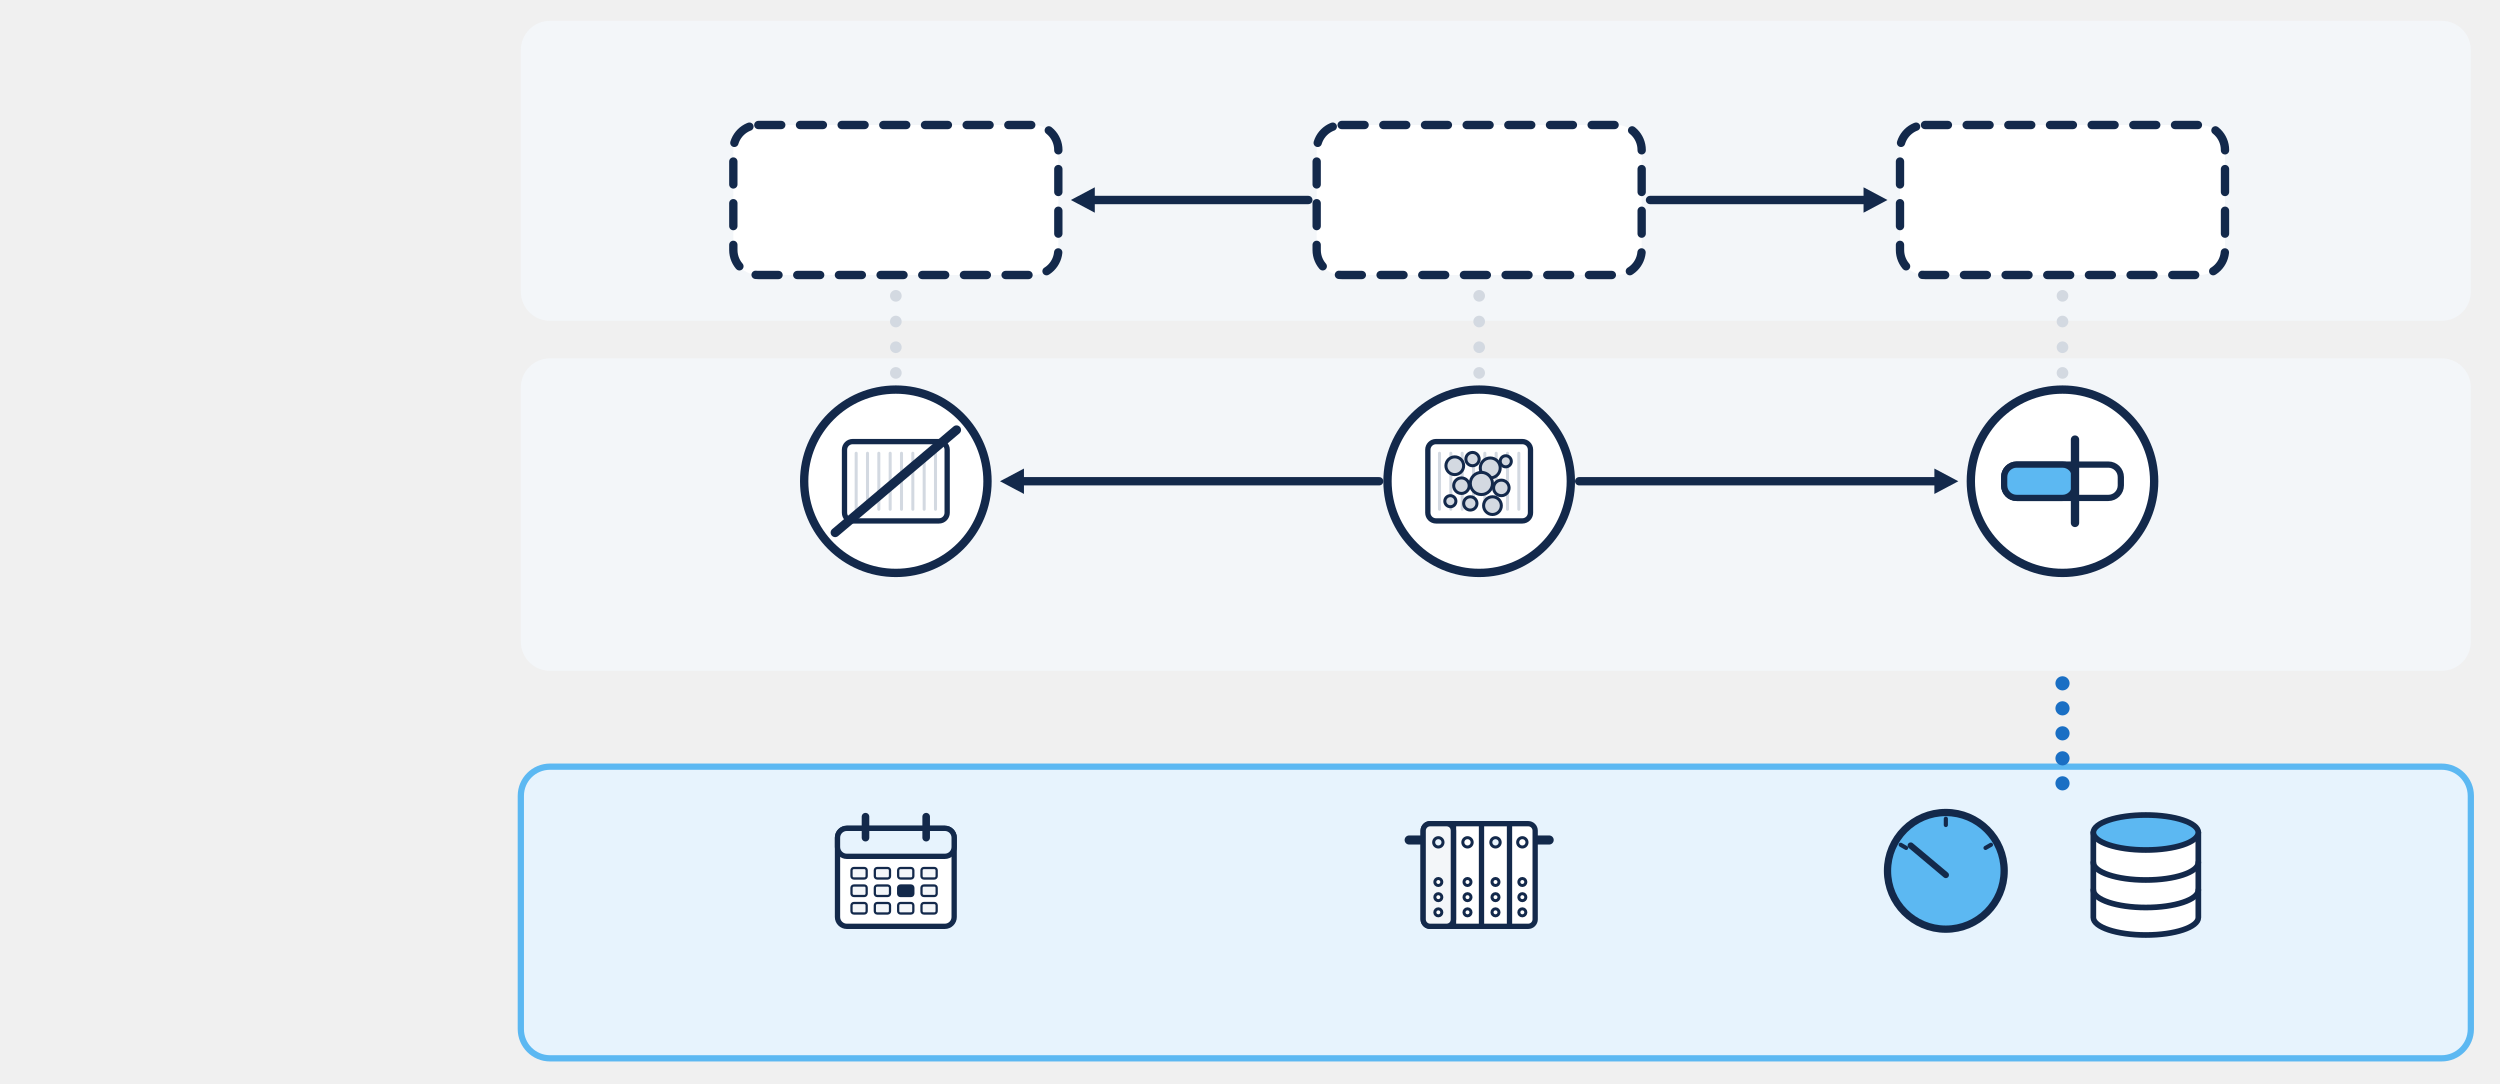
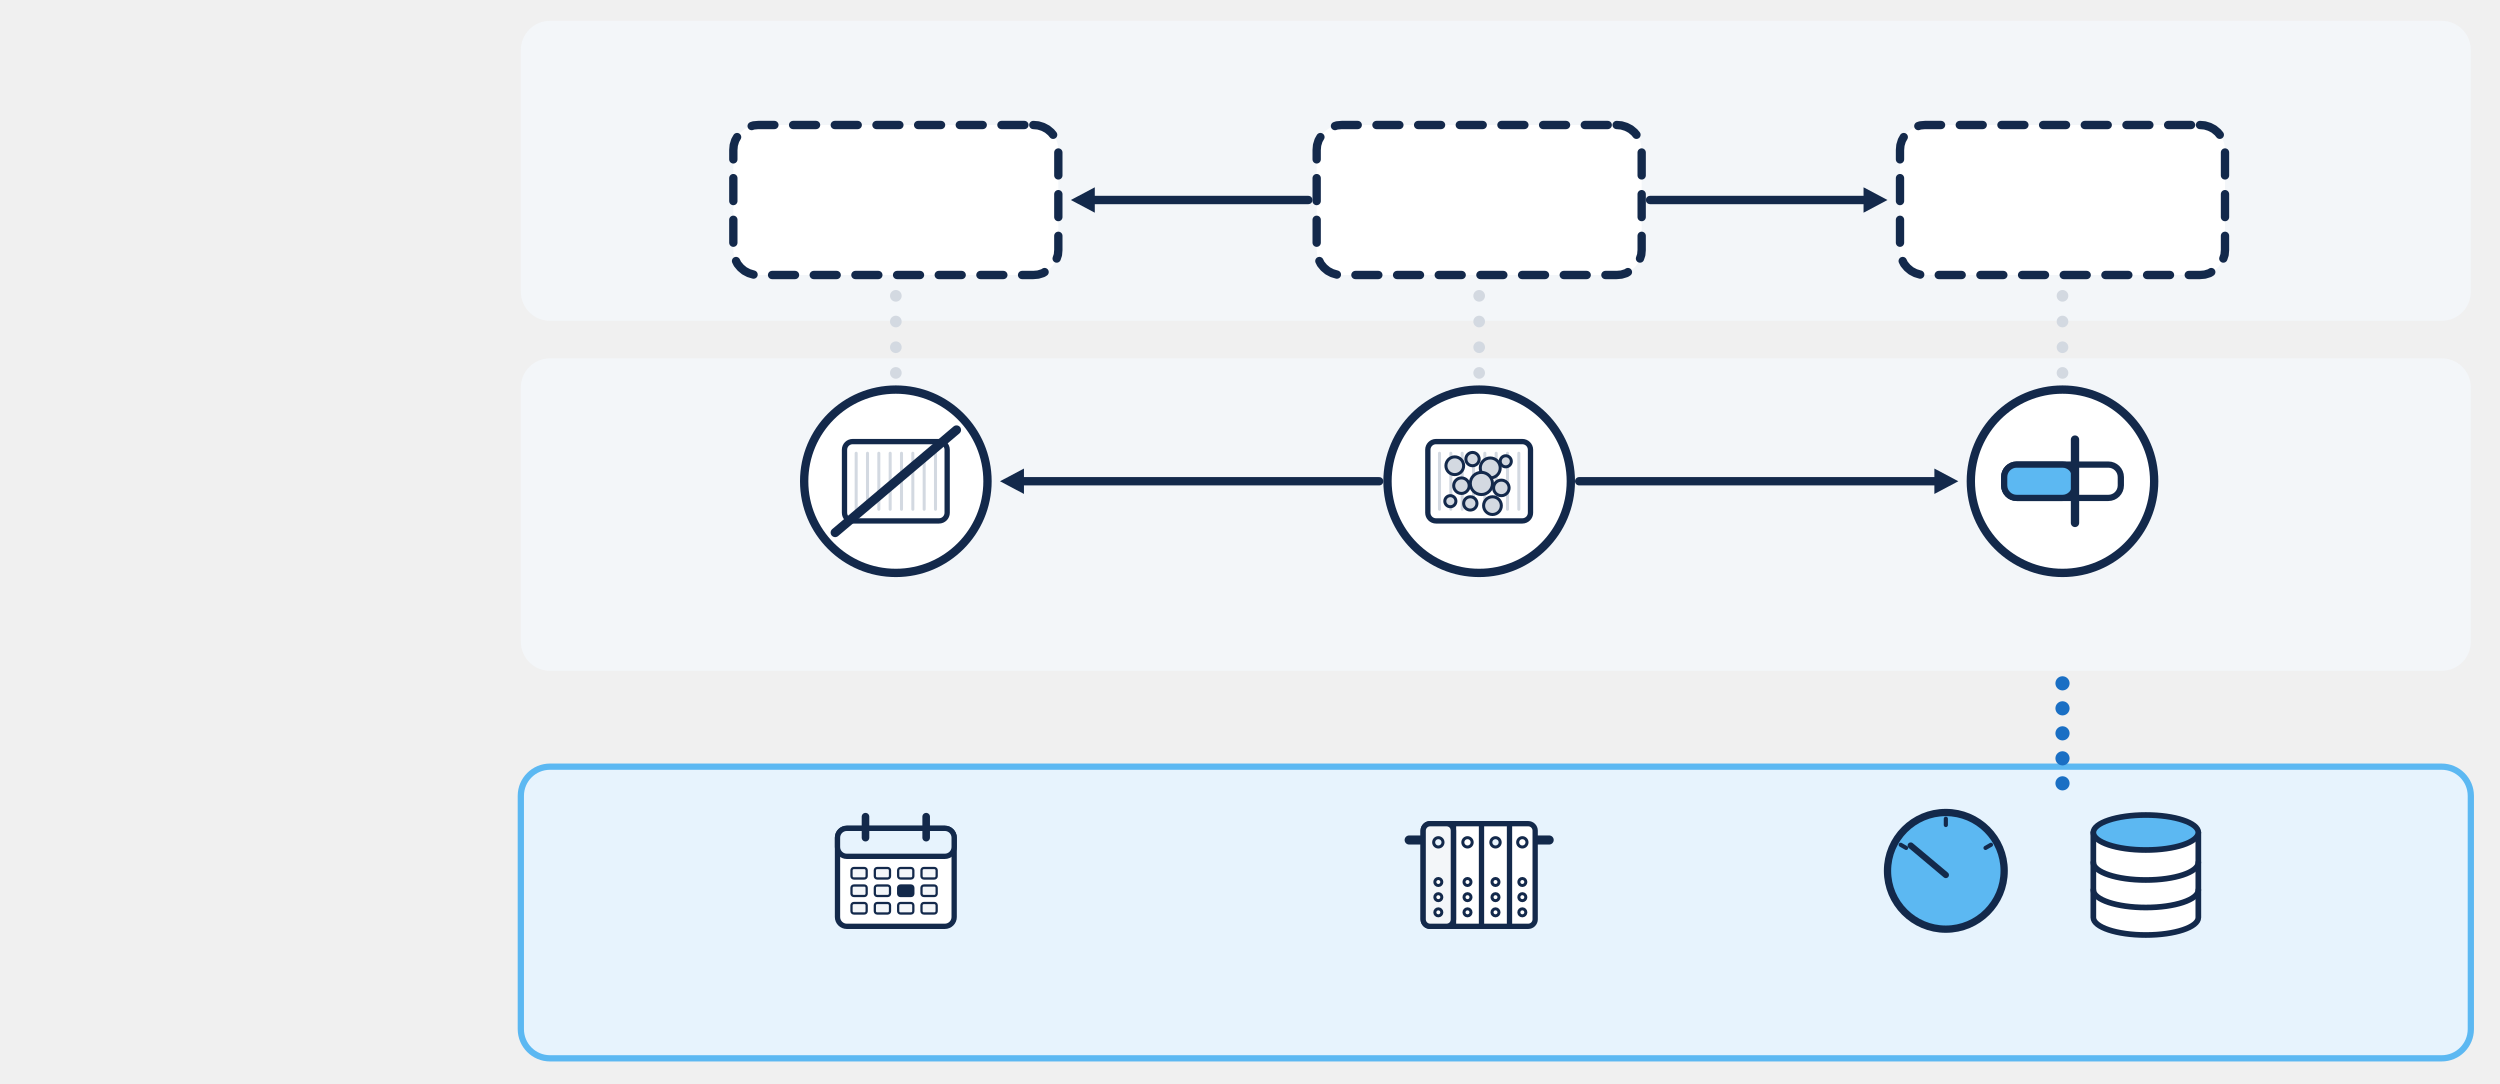
<svg xmlns="http://www.w3.org/2000/svg" viewBox="0 0 1200 520" width="1200" height="520">
  <rect x="250" y="10.0" width="936" height="144" rx="14" ry="14" fill="#F3F6F9" stroke="none" stroke-width="0" stroke-linecap="round" stroke-linejoin="round" />
  <rect x="250" y="172.0" width="936" height="150" rx="14" ry="14" fill="#F3F6F9" stroke="none" stroke-width="0" stroke-linecap="round" stroke-linejoin="round" />
  <rect x="250" y="368.0" width="936" height="140" rx="14" ry="14" fill="#E7F3FD" stroke="#5CB8F2" stroke-width="3" stroke-linecap="round" stroke-linejoin="round" />
  <path d="M 628.0,96.0 L 523.1,96.0" stroke="#13294B" stroke-width="4" fill="none" stroke-linecap="round" stroke-linejoin="round" />
  <polygon points="514.0,96.0 525.5,89.9 525.5,102.1" fill="#13294B" stroke="none" stroke-width="0" stroke-linecap="round" stroke-linejoin="round" />
  <path d="M 662.0,231.0 L 489.1,231.0" stroke="#13294B" stroke-width="4" fill="none" stroke-linecap="round" stroke-linejoin="round" />
  <polygon points="480.0,231.0 491.5,224.9 491.5,237.1" fill="#13294B" stroke="none" stroke-width="0" stroke-linecap="round" stroke-linejoin="round" />
  <path d="M 792.0,96.0 L 896.9,96.0" stroke="#13294B" stroke-width="4" fill="none" stroke-linecap="round" stroke-linejoin="round" />
  <polygon points="906.0,96.0 894.5,102.1 894.5,89.9" fill="#13294B" stroke="none" stroke-width="0" stroke-linecap="round" stroke-linejoin="round" />
  <path d="M 758.0,231.0 L 930.9,231.0" stroke="#13294B" stroke-width="4" fill="none" stroke-linecap="round" stroke-linejoin="round" />
  <polygon points="940.0,231.0 928.5,237.1 928.5,224.9" fill="#13294B" stroke="none" stroke-width="0" stroke-linecap="round" stroke-linejoin="round" />
  <circle cx="430.0" cy="142.0" r="2.8" fill="#D3D9E1" stroke="none" stroke-width="0" stroke-linecap="round" stroke-linejoin="round" />
  <circle cx="430.0" cy="154.333" r="2.8" fill="#D3D9E1" stroke="none" stroke-width="0" stroke-linecap="round" stroke-linejoin="round" />
  <circle cx="430.0" cy="166.667" r="2.8" fill="#D3D9E1" stroke="none" stroke-width="0" stroke-linecap="round" stroke-linejoin="round" />
  <circle cx="430.0" cy="179.0" r="2.8" fill="#D3D9E1" stroke="none" stroke-width="0" stroke-linecap="round" stroke-linejoin="round" />
-   <rect x="352" y="60" width="156" height="72" rx="12" ry="12" fill="#FFFFFF" stroke="#13294B" stroke-width="4" stroke-dasharray="11 9" stroke-linecap="round" stroke-linejoin="round" />
+   <rect x="352" y="60" width="156" height="72" rx="12" ry="12" fill="#FFFFFF" stroke="none" stroke-width="0" stroke-linecap="round" stroke-linejoin="round" />
+   <path d="M 496.0,60.0 L 498.3,60.2 L 500.6,60.9 L 502.7,62.0 L 504.5,63.5 L 505.5,64.7 M 508.0,73.2 L 508.0,84.2 M 508.0,93.2 L 508.0,104.2 M 508.0,113.2 L 508.0,120.0 L 507.8,122.3 L 507.2,124.1 M 501.4,130.6 L 500.6,131.1 L 498.3,131.8 L 496.0,132.0 L 490.6,132.0 M 481.6,132.0 L 470.6,132.0 M 461.6,132.0 L 450.6,132.0 M 441.6,132.0 L 430.6,132.0 M 421.6,132.0 L 410.6,132.0 M 401.6,132.0 L 390.6,132.0 M 381.6,132.0 L 370.6,132.0 M 361.7,131.8 L 359.4,131.1 L 357.3,130.0 L 355.5,128.5 L 354.0,126.7 L 353.3,125.3 M 352.0,116.5 L 352.0,105.5 M 352.0,96.5 L 352.0,85.5 M 352.0,76.5 L 352.0,72.0 L 352.2,69.7 L 352.9,67.4 L 353.8,65.8 M 360.8,60.5 L 361.7,60.2 L 364.0,60.0 L 371.7,60.0 M 380.7,60.0 L 391.7,60.0 M 400.7,60.0 L 411.7,60.0 M 420.7,60.0 L 431.7,60.0 M 440.7,60.0 L 451.7,60.0 M 460.7,60.0 L 471.7,60.0 M 480.7,60.0 L 491.7,60.0" fill="none" stroke="#13294B" stroke-width="4" stroke-linecap="round" stroke-linejoin="round" />
  <circle cx="430" cy="231" r="44" fill="#FFFFFF" stroke="#13294B" stroke-width="4" stroke-linecap="round" stroke-linejoin="round" />
  <circle cx="710.0" cy="142.0" r="2.8" fill="#D3D9E1" stroke="none" stroke-width="0" stroke-linecap="round" stroke-linejoin="round" />
  <circle cx="710.0" cy="154.333" r="2.8" fill="#D3D9E1" stroke="none" stroke-width="0" stroke-linecap="round" stroke-linejoin="round" />
  <circle cx="710.0" cy="166.667" r="2.8" fill="#D3D9E1" stroke="none" stroke-width="0" stroke-linecap="round" stroke-linejoin="round" />
  <circle cx="710.0" cy="179.0" r="2.8" fill="#D3D9E1" stroke="none" stroke-width="0" stroke-linecap="round" stroke-linejoin="round" />
-   <rect x="632" y="60" width="156" height="72" rx="12" ry="12" fill="#FFFFFF" stroke="#13294B" stroke-width="4" stroke-dasharray="11 9" stroke-linecap="round" stroke-linejoin="round" />
+   <rect x="632" y="60" width="156" height="72" rx="12" ry="12" fill="#FFFFFF" stroke="none" stroke-width="0" stroke-linecap="round" stroke-linejoin="round" />
+   <path d="M 776.0,60.0 L 778.3,60.2 L 780.6,60.9 L 782.7,62.0 L 784.5,63.5 L 785.5,64.7 M 788.0,73.2 L 788.0,84.2 M 788.0,93.2 L 788.0,104.2 M 788.0,113.2 L 788.0,120.0 L 787.8,122.3 L 787.2,124.1 M 781.4,130.6 L 780.6,131.1 L 778.3,131.8 L 776.0,132.0 L 770.6,132.0 M 761.6,132.0 L 750.6,132.0 M 741.6,132.0 L 730.6,132.0 M 721.6,132.0 L 710.6,132.0 M 701.6,132.0 L 690.6,132.0 M 681.6,132.0 L 670.6,132.0 M 661.6,132.0 L 650.6,132.0 M 641.7,131.8 L 639.4,131.1 L 637.3,130.0 L 635.5,128.5 L 634.0,126.7 L 633.3,125.3 M 632.0,116.5 L 632.0,105.5 M 632.0,96.5 L 632.0,85.5 M 632.0,76.5 L 632.0,72.0 L 632.2,69.7 L 632.9,67.4 L 633.8,65.8 M 640.8,60.5 L 641.7,60.2 L 644.0,60.0 L 651.7,60.0 M 660.7,60.0 L 671.7,60.0 M 680.7,60.0 L 691.7,60.0 M 700.7,60.0 L 711.7,60.0 M 720.7,60.0 L 731.7,60.0 M 740.7,60.0 L 751.7,60.0 M 760.7,60.0 L 771.7,60.0" fill="none" stroke="#13294B" stroke-width="4" stroke-linecap="round" stroke-linejoin="round" />
  <circle cx="710" cy="231" r="44" fill="#FFFFFF" stroke="#13294B" stroke-width="4" stroke-linecap="round" stroke-linejoin="round" />
  <circle cx="990.0" cy="142.0" r="2.8" fill="#D3D9E1" stroke="none" stroke-width="0" stroke-linecap="round" stroke-linejoin="round" />
  <circle cx="990.0" cy="154.333" r="2.8" fill="#D3D9E1" stroke="none" stroke-width="0" stroke-linecap="round" stroke-linejoin="round" />
  <circle cx="990.0" cy="166.667" r="2.8" fill="#D3D9E1" stroke="none" stroke-width="0" stroke-linecap="round" stroke-linejoin="round" />
  <circle cx="990.0" cy="179.0" r="2.8" fill="#D3D9E1" stroke="none" stroke-width="0" stroke-linecap="round" stroke-linejoin="round" />
-   <rect x="912" y="60" width="156" height="72" rx="12" ry="12" fill="#FFFFFF" stroke="#13294B" stroke-width="4" stroke-dasharray="11 9" stroke-linecap="round" stroke-linejoin="round" />
+   <rect x="912" y="60" width="156" height="72" rx="12" ry="12" fill="#FFFFFF" stroke="none" stroke-width="0" stroke-linecap="round" stroke-linejoin="round" />
+   <path d="M 1056.0,60.0 L 1058.3,60.2 L 1060.6,60.9 L 1062.7,62.0 L 1064.5,63.5 L 1065.5,64.7 M 1068.0,73.2 L 1068.0,84.2 M 1068.0,93.2 L 1068.0,104.2 M 1068.0,113.2 L 1068.0,120.0 L 1067.8,122.3 L 1067.2,124.1 M 1061.4,130.6 L 1060.6,131.1 L 1058.3,131.8 L 1056.0,132.0 L 1050.6,132.0 M 1041.6,132.0 L 1030.6,132.0 M 1021.6,132.0 L 1010.6,132.0 M 1001.6,132.0 L 990.6,132.0 M 981.6,132.0 L 970.6,132.0 M 961.6,132.0 L 950.6,132.0 M 941.6,132.0 L 930.6,132.0 M 921.7,131.8 L 919.4,131.1 L 917.3,130.0 L 915.5,128.5 L 914.0,126.7 L 913.3,125.3 M 912.0,116.5 L 912.0,105.5 M 912.0,96.5 L 912.0,85.5 M 912.0,76.5 L 912.0,72.0 L 912.2,69.7 L 912.9,67.4 L 913.8,65.8 M 920.8,60.5 L 921.7,60.2 L 924.0,60.0 L 931.7,60.0 M 940.7,60.0 L 951.7,60.0 M 960.7,60.0 L 971.7,60.0 M 980.7,60.0 L 991.7,60.0 M 1000.7,60.0 L 1011.7,60.0 M 1020.7,60.0 L 1031.7,60.0 M 1040.7,60.0 L 1051.7,60.0" fill="none" stroke="#13294B" stroke-width="4" stroke-linecap="round" stroke-linejoin="round" />
  <circle cx="990" cy="231" r="44" fill="#FFFFFF" stroke="#13294B" stroke-width="4" stroke-linecap="round" stroke-linejoin="round" />
  <g transform="translate(430 231) scale(0.56)">
    <rect x="-44" y="-34" width="88" height="68" rx="7" ry="7" fill="#FFFFFF" stroke="#13294B" stroke-width="4.55" stroke-linecap="round" stroke-linejoin="round" />
    <line x1="-34.0" y1="-24" x2="-34.0" y2="24" stroke="#D3D9E1" stroke-width="2.60" fill="none" stroke-linecap="round" stroke-linejoin="round" />
    <line x1="-24.286" y1="-24" x2="-24.286" y2="24" stroke="#D3D9E1" stroke-width="2.60" fill="none" stroke-linecap="round" stroke-linejoin="round" />
    <line x1="-14.571" y1="-24" x2="-14.571" y2="24" stroke="#D3D9E1" stroke-width="2.60" fill="none" stroke-linecap="round" stroke-linejoin="round" />
    <line x1="-4.857" y1="-24" x2="-4.857" y2="24" stroke="#D3D9E1" stroke-width="2.60" fill="none" stroke-linecap="round" stroke-linejoin="round" />
    <line x1="4.857" y1="-24" x2="4.857" y2="24" stroke="#D3D9E1" stroke-width="2.60" fill="none" stroke-linecap="round" stroke-linejoin="round" />
    <line x1="14.571" y1="-24" x2="14.571" y2="24" stroke="#D3D9E1" stroke-width="2.60" fill="none" stroke-linecap="round" stroke-linejoin="round" />
    <line x1="24.286" y1="-24" x2="24.286" y2="24" stroke="#D3D9E1" stroke-width="2.60" fill="none" stroke-linecap="round" stroke-linejoin="round" />
    <line x1="34.0" y1="-24" x2="34.0" y2="24" stroke="#D3D9E1" stroke-width="2.60" fill="none" stroke-linecap="round" stroke-linejoin="round" />
    <line x1="-52" y1="44" x2="52" y2="-44" stroke="#13294B" stroke-width="7.80" fill="none" stroke-linecap="round" stroke-linejoin="round" />
  </g>
  <g transform="translate(710 231) scale(0.56)">
    <rect x="-44" y="-34" width="88" height="68" rx="7" ry="7" fill="#FFFFFF" stroke="#13294B" stroke-width="4.55" stroke-linecap="round" stroke-linejoin="round" />
    <line x1="-34.0" y1="-24" x2="-34.0" y2="24" stroke="#D3D9E1" stroke-width="2.60" fill="none" stroke-linecap="round" stroke-linejoin="round" />
    <line x1="-24.286" y1="-24" x2="-24.286" y2="24" stroke="#D3D9E1" stroke-width="2.60" fill="none" stroke-linecap="round" stroke-linejoin="round" />
    <line x1="-14.571" y1="-24" x2="-14.571" y2="24" stroke="#D3D9E1" stroke-width="2.60" fill="none" stroke-linecap="round" stroke-linejoin="round" />
    <line x1="-4.857" y1="-24" x2="-4.857" y2="24" stroke="#D3D9E1" stroke-width="2.60" fill="none" stroke-linecap="round" stroke-linejoin="round" />
    <line x1="4.857" y1="-24" x2="4.857" y2="24" stroke="#D3D9E1" stroke-width="2.60" fill="none" stroke-linecap="round" stroke-linejoin="round" />
    <line x1="14.571" y1="-24" x2="14.571" y2="24" stroke="#D3D9E1" stroke-width="2.60" fill="none" stroke-linecap="round" stroke-linejoin="round" />
    <line x1="24.286" y1="-24" x2="24.286" y2="24" stroke="#D3D9E1" stroke-width="2.60" fill="none" stroke-linecap="round" stroke-linejoin="round" />
    <line x1="34.0" y1="-24" x2="34.0" y2="24" stroke="#D3D9E1" stroke-width="2.60" fill="none" stroke-linecap="round" stroke-linejoin="round" />
    <circle cx="-20.9" cy="-13.3" r="7.6" fill="#D3D9E1" stroke="#13294B" stroke-width="2.60" stroke-linecap="round" stroke-linejoin="round" />
    <circle cx="-5.7" cy="-19.0" r="5.7" fill="#D3D9E1" stroke="#13294B" stroke-width="2.60" stroke-linecap="round" stroke-linejoin="round" />
    <circle cx="9.5" cy="-11.4" r="8.55" fill="#D3D9E1" stroke="#13294B" stroke-width="2.60" stroke-linecap="round" stroke-linejoin="round" />
    <circle cx="22.8" cy="-17.1" r="4.75" fill="#D3D9E1" stroke="#13294B" stroke-width="2.60" stroke-linecap="round" stroke-linejoin="round" />
    <circle cx="-15.2" cy="3.8" r="6.65" fill="#D3D9E1" stroke="#13294B" stroke-width="2.60" stroke-linecap="round" stroke-linejoin="round" />
    <circle cx="1.9" cy="1.9" r="9.5" fill="#D3D9E1" stroke="#13294B" stroke-width="2.60" stroke-linecap="round" stroke-linejoin="round" />
    <circle cx="19.0" cy="5.7" r="6.65" fill="#D3D9E1" stroke="#13294B" stroke-width="2.60" stroke-linecap="round" stroke-linejoin="round" />
    <circle cx="-7.6" cy="19.0" r="5.7" fill="#D3D9E1" stroke="#13294B" stroke-width="2.60" stroke-linecap="round" stroke-linejoin="round" />
    <circle cx="11.4" cy="20.9" r="7.6" fill="#D3D9E1" stroke="#13294B" stroke-width="2.60" stroke-linecap="round" stroke-linejoin="round" />
    <circle cx="-24.7" cy="17.1" r="4.75" fill="#D3D9E1" stroke="#13294B" stroke-width="2.60" stroke-linecap="round" stroke-linejoin="round" />
  </g>
  <rect x="962" y="223" width="56" height="16" rx="6" ry="6" fill="#FFFFFF" stroke="#13294B" stroke-width="3" stroke-linecap="round" stroke-linejoin="round" />
  <rect x="962" y="223" width="34" height="16" rx="6" ry="6" fill="#5CB8F2" stroke="#13294B" stroke-width="3" stroke-linecap="round" stroke-linejoin="round" />
  <line x1="996" y1="211" x2="996" y2="251" stroke="#13294B" stroke-width="4" fill="none" stroke-linecap="round" stroke-linejoin="round" />
  <circle cx="990.0" cy="328.0" r="3.4" fill="#1A6FC4" stroke="none" stroke-width="0" stroke-linecap="round" stroke-linejoin="round" />
  <circle cx="990.0" cy="340.0" r="3.4" fill="#1A6FC4" stroke="none" stroke-width="0" stroke-linecap="round" stroke-linejoin="round" />
  <circle cx="990.0" cy="352.0" r="3.4" fill="#1A6FC4" stroke="none" stroke-width="0" stroke-linecap="round" stroke-linejoin="round" />
  <circle cx="990.0" cy="364.0" r="3.4" fill="#1A6FC4" stroke="none" stroke-width="0" stroke-linecap="round" stroke-linejoin="round" />
  <circle cx="990.0" cy="376.0" r="3.4" fill="#1A6FC4" stroke="none" stroke-width="0" stroke-linecap="round" stroke-linejoin="round" />
  <circle cx="934" cy="418" r="28" fill="#5CB8F2" stroke="#13294B" stroke-width="3.5" stroke-linecap="round" stroke-linejoin="round" />
  <line x1="914.947" y1="407.0" x2="912.349" y2="405.5" stroke="#13294B" stroke-width="2" fill="none" stroke-linecap="round" stroke-linejoin="round" />
  <line x1="934.0" y1="396.0" x2="934.0" y2="393.0" stroke="#13294B" stroke-width="2" fill="none" stroke-linecap="round" stroke-linejoin="round" />
  <line x1="953.053" y1="407.0" x2="955.651" y2="405.5" stroke="#13294B" stroke-width="2" fill="none" stroke-linecap="round" stroke-linejoin="round" />
  <line x1="934" y1="420" x2="917.147" y2="405.859" stroke="#13294B" stroke-width="3" fill="none" stroke-linecap="round" stroke-linejoin="round" />
  <g transform="translate(1030 420) scale(0.6)">
    <path d="M -42,-34 L -42,34 A 42 14 0 0 0 42,34 L 42,-34" stroke="#13294B" stroke-width="4.55" fill="#FFFFFF" stroke-linecap="round" stroke-linejoin="round" />
    <ellipse cx="0" cy="-34" rx="42" ry="14" fill="#5CB8F2" stroke="#13294B" stroke-width="4.55" stroke-linecap="round" stroke-linejoin="round" />
    <path d="M -42,-10 A 42 14 0 0 0 42,-10" stroke="#13294B" stroke-width="4.55" fill="none" stroke-linecap="round" stroke-linejoin="round" />
    <path d="M -42,12 A 42 14 0 0 0 42,12" stroke="#13294B" stroke-width="4.55" fill="none" stroke-linecap="round" stroke-linejoin="round" />
  </g>
  <g transform="translate(710 420) scale(0.56)">
    <line x1="-60" y1="-30" x2="60" y2="-30" stroke="#13294B" stroke-width="7.80" fill="none" stroke-linecap="round" stroke-linejoin="round" />
    <rect x="-48" y="-44" width="96" height="88" rx="6" ry="6" fill="#FFFFFF" stroke="#13294B" stroke-width="4.55" stroke-linecap="round" stroke-linejoin="round" />
    <rect x="-48" y="-44" width="26" height="88" rx="6" ry="6" fill="#F3F6F9" stroke="#13294B" stroke-width="4.55" stroke-linecap="round" stroke-linejoin="round" />
    <line x1="-22" y1="-44" x2="-22" y2="44" stroke="#13294B" stroke-width="4.55" fill="none" stroke-linecap="round" stroke-linejoin="round" />
    <line x1="2" y1="-44" x2="2" y2="44" stroke="#13294B" stroke-width="4.55" fill="none" stroke-linecap="round" stroke-linejoin="round" />
    <line x1="26" y1="-44" x2="26" y2="44" stroke="#13294B" stroke-width="4.55" fill="none" stroke-linecap="round" stroke-linejoin="round" />
    <circle cx="-35" cy="-28" r="4" fill="#E7F3FD" stroke="#13294B" stroke-width="2.60" stroke-linecap="round" stroke-linejoin="round" />
    <circle cx="-35" cy="6" r="3" fill="#FFFFFF" stroke="#13294B" stroke-width="2.60" stroke-linecap="round" stroke-linejoin="round" />
    <circle cx="-35" cy="19" r="3" fill="#FFFFFF" stroke="#13294B" stroke-width="2.60" stroke-linecap="round" stroke-linejoin="round" />
    <circle cx="-35" cy="32" r="3" fill="#FFFFFF" stroke="#13294B" stroke-width="2.60" stroke-linecap="round" stroke-linejoin="round" />
    <circle cx="-10" cy="-28" r="4" fill="#FFFFFF" stroke="#13294B" stroke-width="2.60" stroke-linecap="round" stroke-linejoin="round" />
    <circle cx="-10" cy="6" r="3" fill="#FFFFFF" stroke="#13294B" stroke-width="2.60" stroke-linecap="round" stroke-linejoin="round" />
    <circle cx="-10" cy="19" r="3" fill="#FFFFFF" stroke="#13294B" stroke-width="2.60" stroke-linecap="round" stroke-linejoin="round" />
    <circle cx="-10" cy="32" r="3" fill="#FFFFFF" stroke="#13294B" stroke-width="2.60" stroke-linecap="round" stroke-linejoin="round" />
    <circle cx="14" cy="-28" r="4" fill="#E7F3FD" stroke="#13294B" stroke-width="2.60" stroke-linecap="round" stroke-linejoin="round" />
    <circle cx="14" cy="6" r="3" fill="#FFFFFF" stroke="#13294B" stroke-width="2.60" stroke-linecap="round" stroke-linejoin="round" />
    <circle cx="14" cy="19" r="3" fill="#FFFFFF" stroke="#13294B" stroke-width="2.60" stroke-linecap="round" stroke-linejoin="round" />
    <circle cx="14" cy="32" r="3" fill="#FFFFFF" stroke="#13294B" stroke-width="2.60" stroke-linecap="round" stroke-linejoin="round" />
    <circle cx="37" cy="-28" r="4" fill="#FFFFFF" stroke="#13294B" stroke-width="2.60" stroke-linecap="round" stroke-linejoin="round" />
    <circle cx="37" cy="6" r="3" fill="#FFFFFF" stroke="#13294B" stroke-width="2.60" stroke-linecap="round" stroke-linejoin="round" />
    <circle cx="37" cy="19" r="3" fill="#FFFFFF" stroke="#13294B" stroke-width="2.60" stroke-linecap="round" stroke-linejoin="round" />
    <circle cx="37" cy="32" r="3" fill="#FFFFFF" stroke="#13294B" stroke-width="2.60" stroke-linecap="round" stroke-linejoin="round" />
  </g>
  <g transform="translate(430 420) scale(0.56)">
    <rect x="-50" y="-40" width="100" height="84" rx="8" ry="8" fill="#FFFFFF" stroke="#13294B" stroke-width="4.55" stroke-linecap="round" stroke-linejoin="round" />
    <rect x="-50" y="-40" width="100" height="24" rx="8" ry="8" fill="#E7F3FD" stroke="#13294B" stroke-width="4.55" stroke-linecap="round" stroke-linejoin="round" />
    <line x1="-26" y1="-50" x2="-26" y2="-32" stroke="#13294B" stroke-width="6.50" fill="none" stroke-linecap="round" stroke-linejoin="round" />
    <line x1="26" y1="-50" x2="26" y2="-32" stroke="#13294B" stroke-width="6.50" fill="none" stroke-linecap="round" stroke-linejoin="round" />
    <rect x="-38" y="-6" width="13" height="9" rx="2" ry="2" fill="#F3F6F9" stroke="#13294B" stroke-width="1.95" stroke-linecap="round" stroke-linejoin="round" />
    <rect x="-18" y="-6" width="13" height="9" rx="2" ry="2" fill="#F3F6F9" stroke="#13294B" stroke-width="1.95" stroke-linecap="round" stroke-linejoin="round" />
    <rect x="2" y="-6" width="13" height="9" rx="2" ry="2" fill="#F3F6F9" stroke="#13294B" stroke-width="1.95" stroke-linecap="round" stroke-linejoin="round" />
    <rect x="22" y="-6" width="13" height="9" rx="2" ry="2" fill="#F3F6F9" stroke="#13294B" stroke-width="1.95" stroke-linecap="round" stroke-linejoin="round" />
    <rect x="-38" y="9" width="13" height="9" rx="2" ry="2" fill="#F3F6F9" stroke="#13294B" stroke-width="1.95" stroke-linecap="round" stroke-linejoin="round" />
    <rect x="-18" y="9" width="13" height="9" rx="2" ry="2" fill="#F3F6F9" stroke="#13294B" stroke-width="1.95" stroke-linecap="round" stroke-linejoin="round" />
    <rect x="2" y="9" width="13" height="9" rx="2" ry="2" fill="#13294B" stroke="#13294B" stroke-width="1.95" stroke-linecap="round" stroke-linejoin="round" />
    <rect x="22" y="9" width="13" height="9" rx="2" ry="2" fill="#F3F6F9" stroke="#13294B" stroke-width="1.95" stroke-linecap="round" stroke-linejoin="round" />
    <rect x="-38" y="24" width="13" height="9" rx="2" ry="2" fill="#F3F6F9" stroke="#13294B" stroke-width="1.95" stroke-linecap="round" stroke-linejoin="round" />
    <rect x="-18" y="24" width="13" height="9" rx="2" ry="2" fill="#F3F6F9" stroke="#13294B" stroke-width="1.95" stroke-linecap="round" stroke-linejoin="round" />
    <rect x="2" y="24" width="13" height="9" rx="2" ry="2" fill="#F3F6F9" stroke="#13294B" stroke-width="1.95" stroke-linecap="round" stroke-linejoin="round" />
    <rect x="22" y="24" width="13" height="9" rx="2" ry="2" fill="#F3F6F9" stroke="#13294B" stroke-width="1.95" stroke-linecap="round" stroke-linejoin="round" />
  </g>
</svg>
